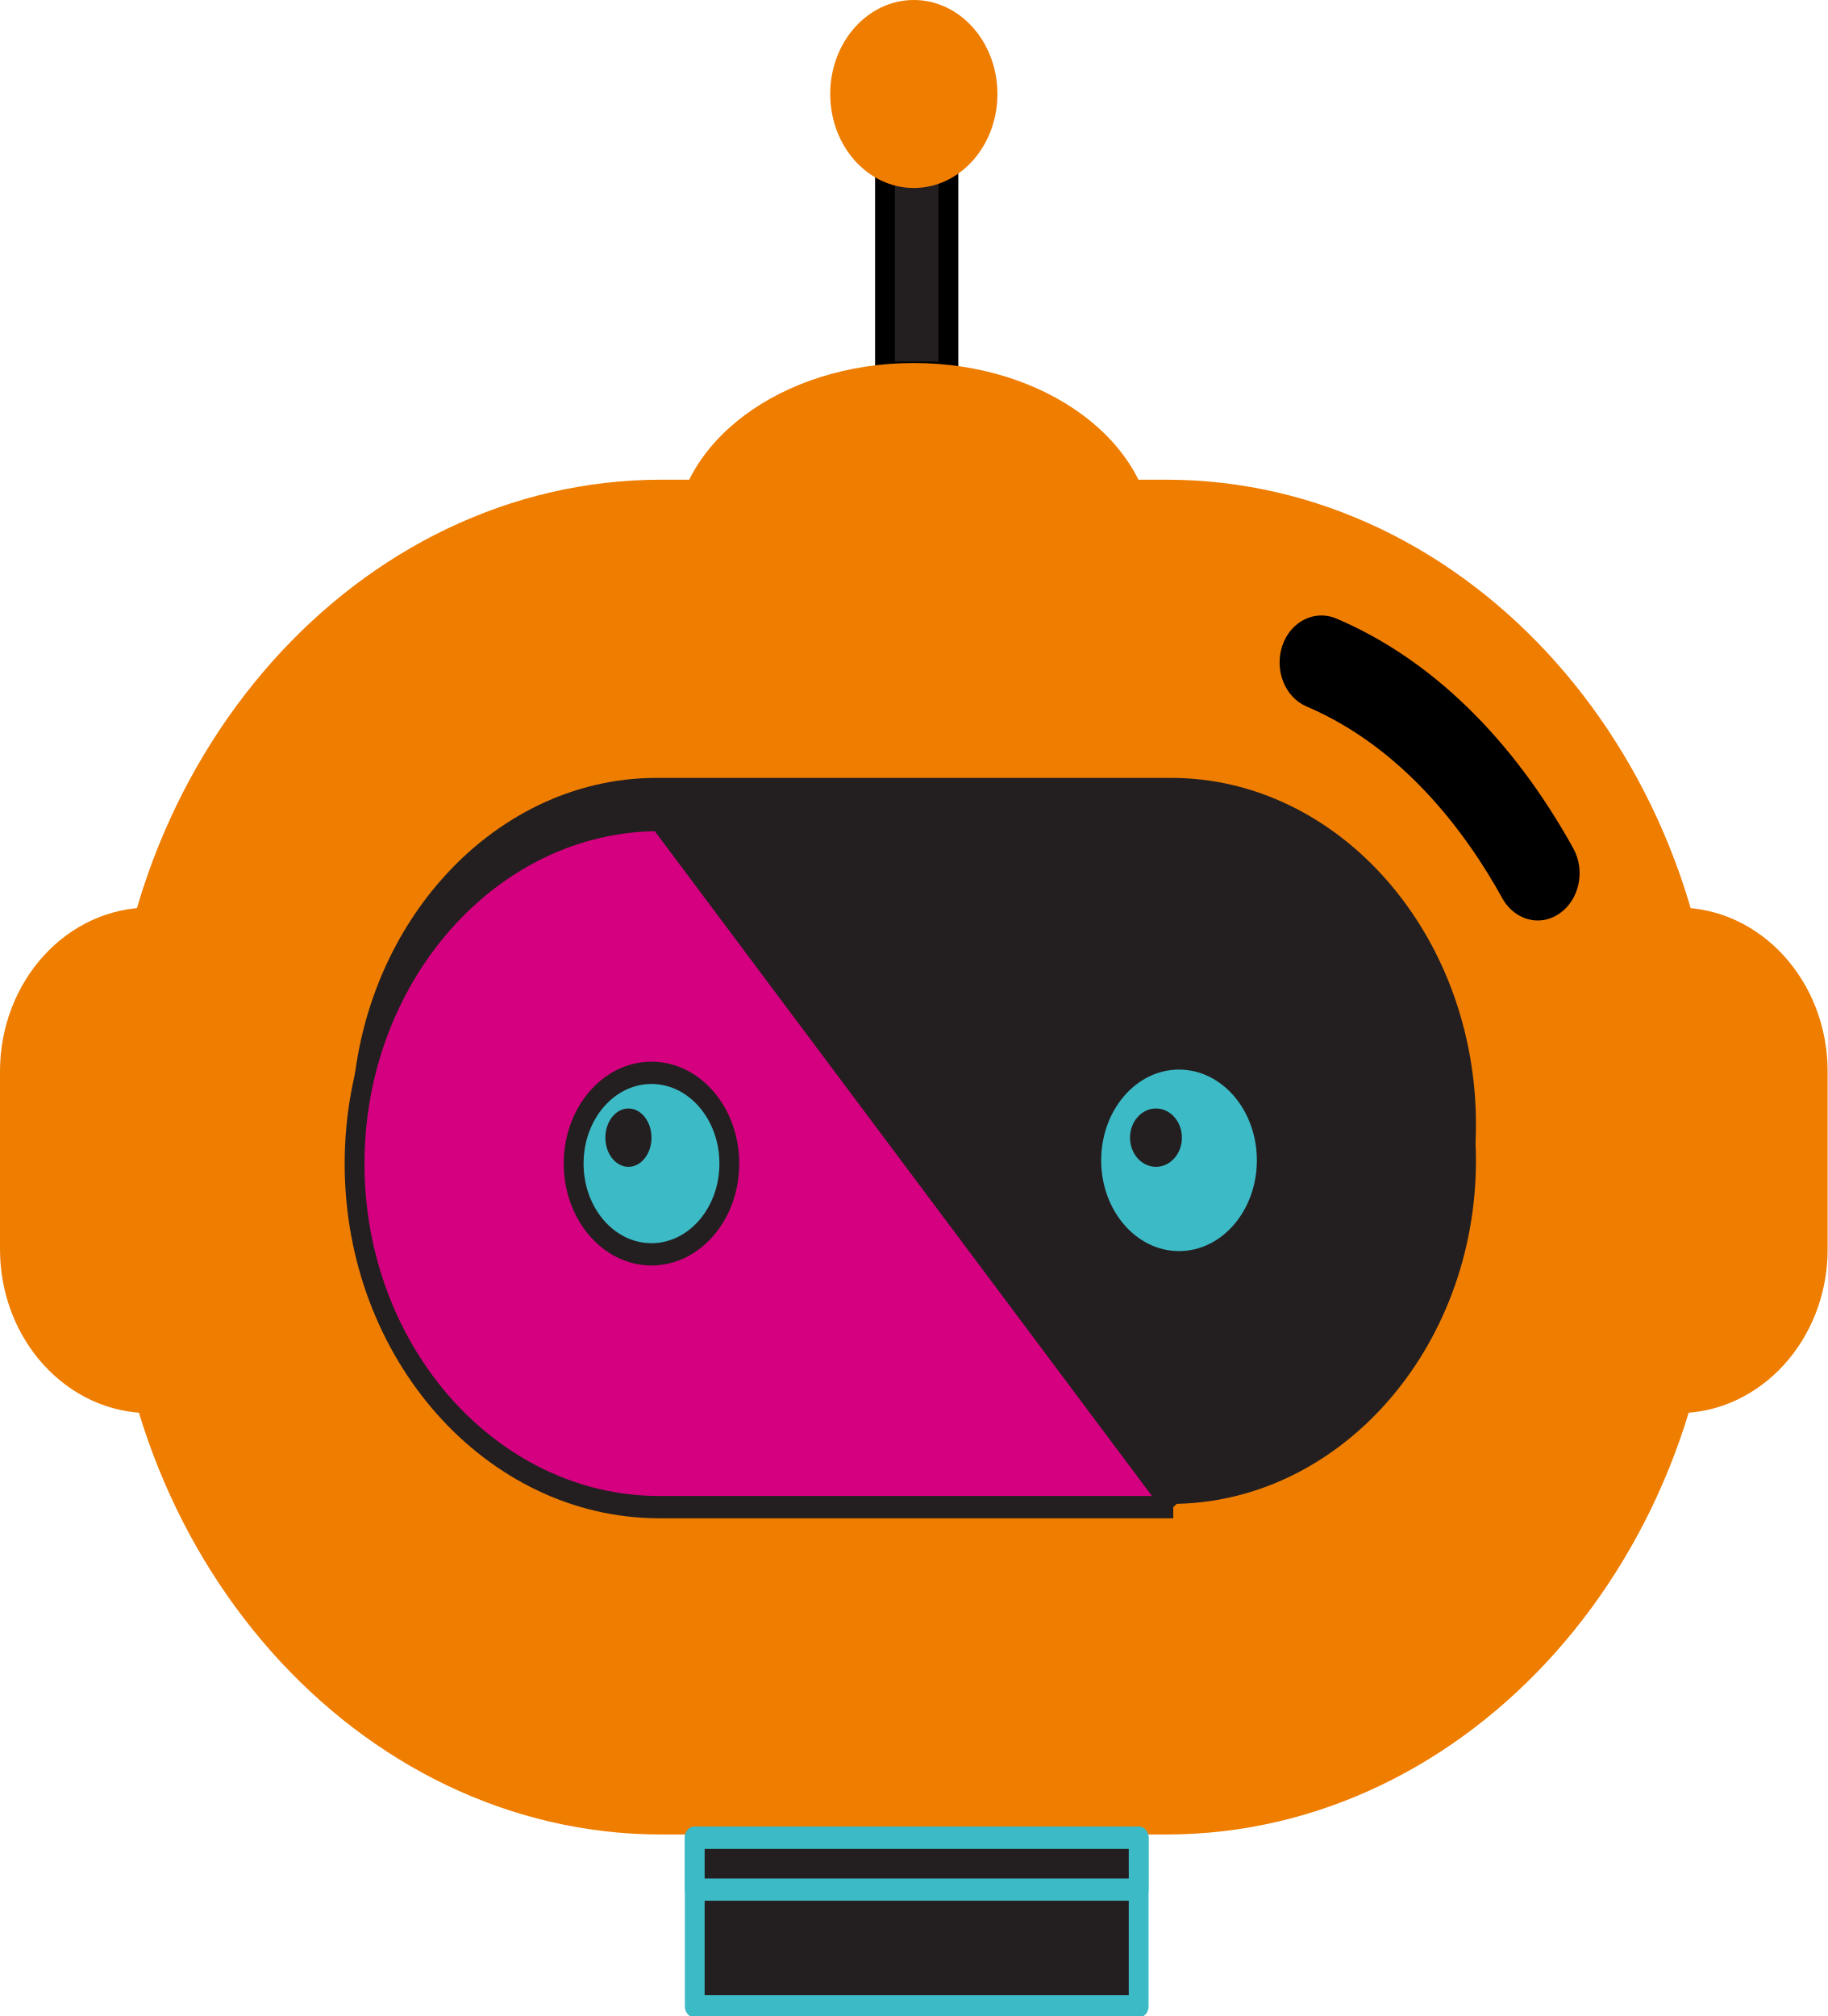
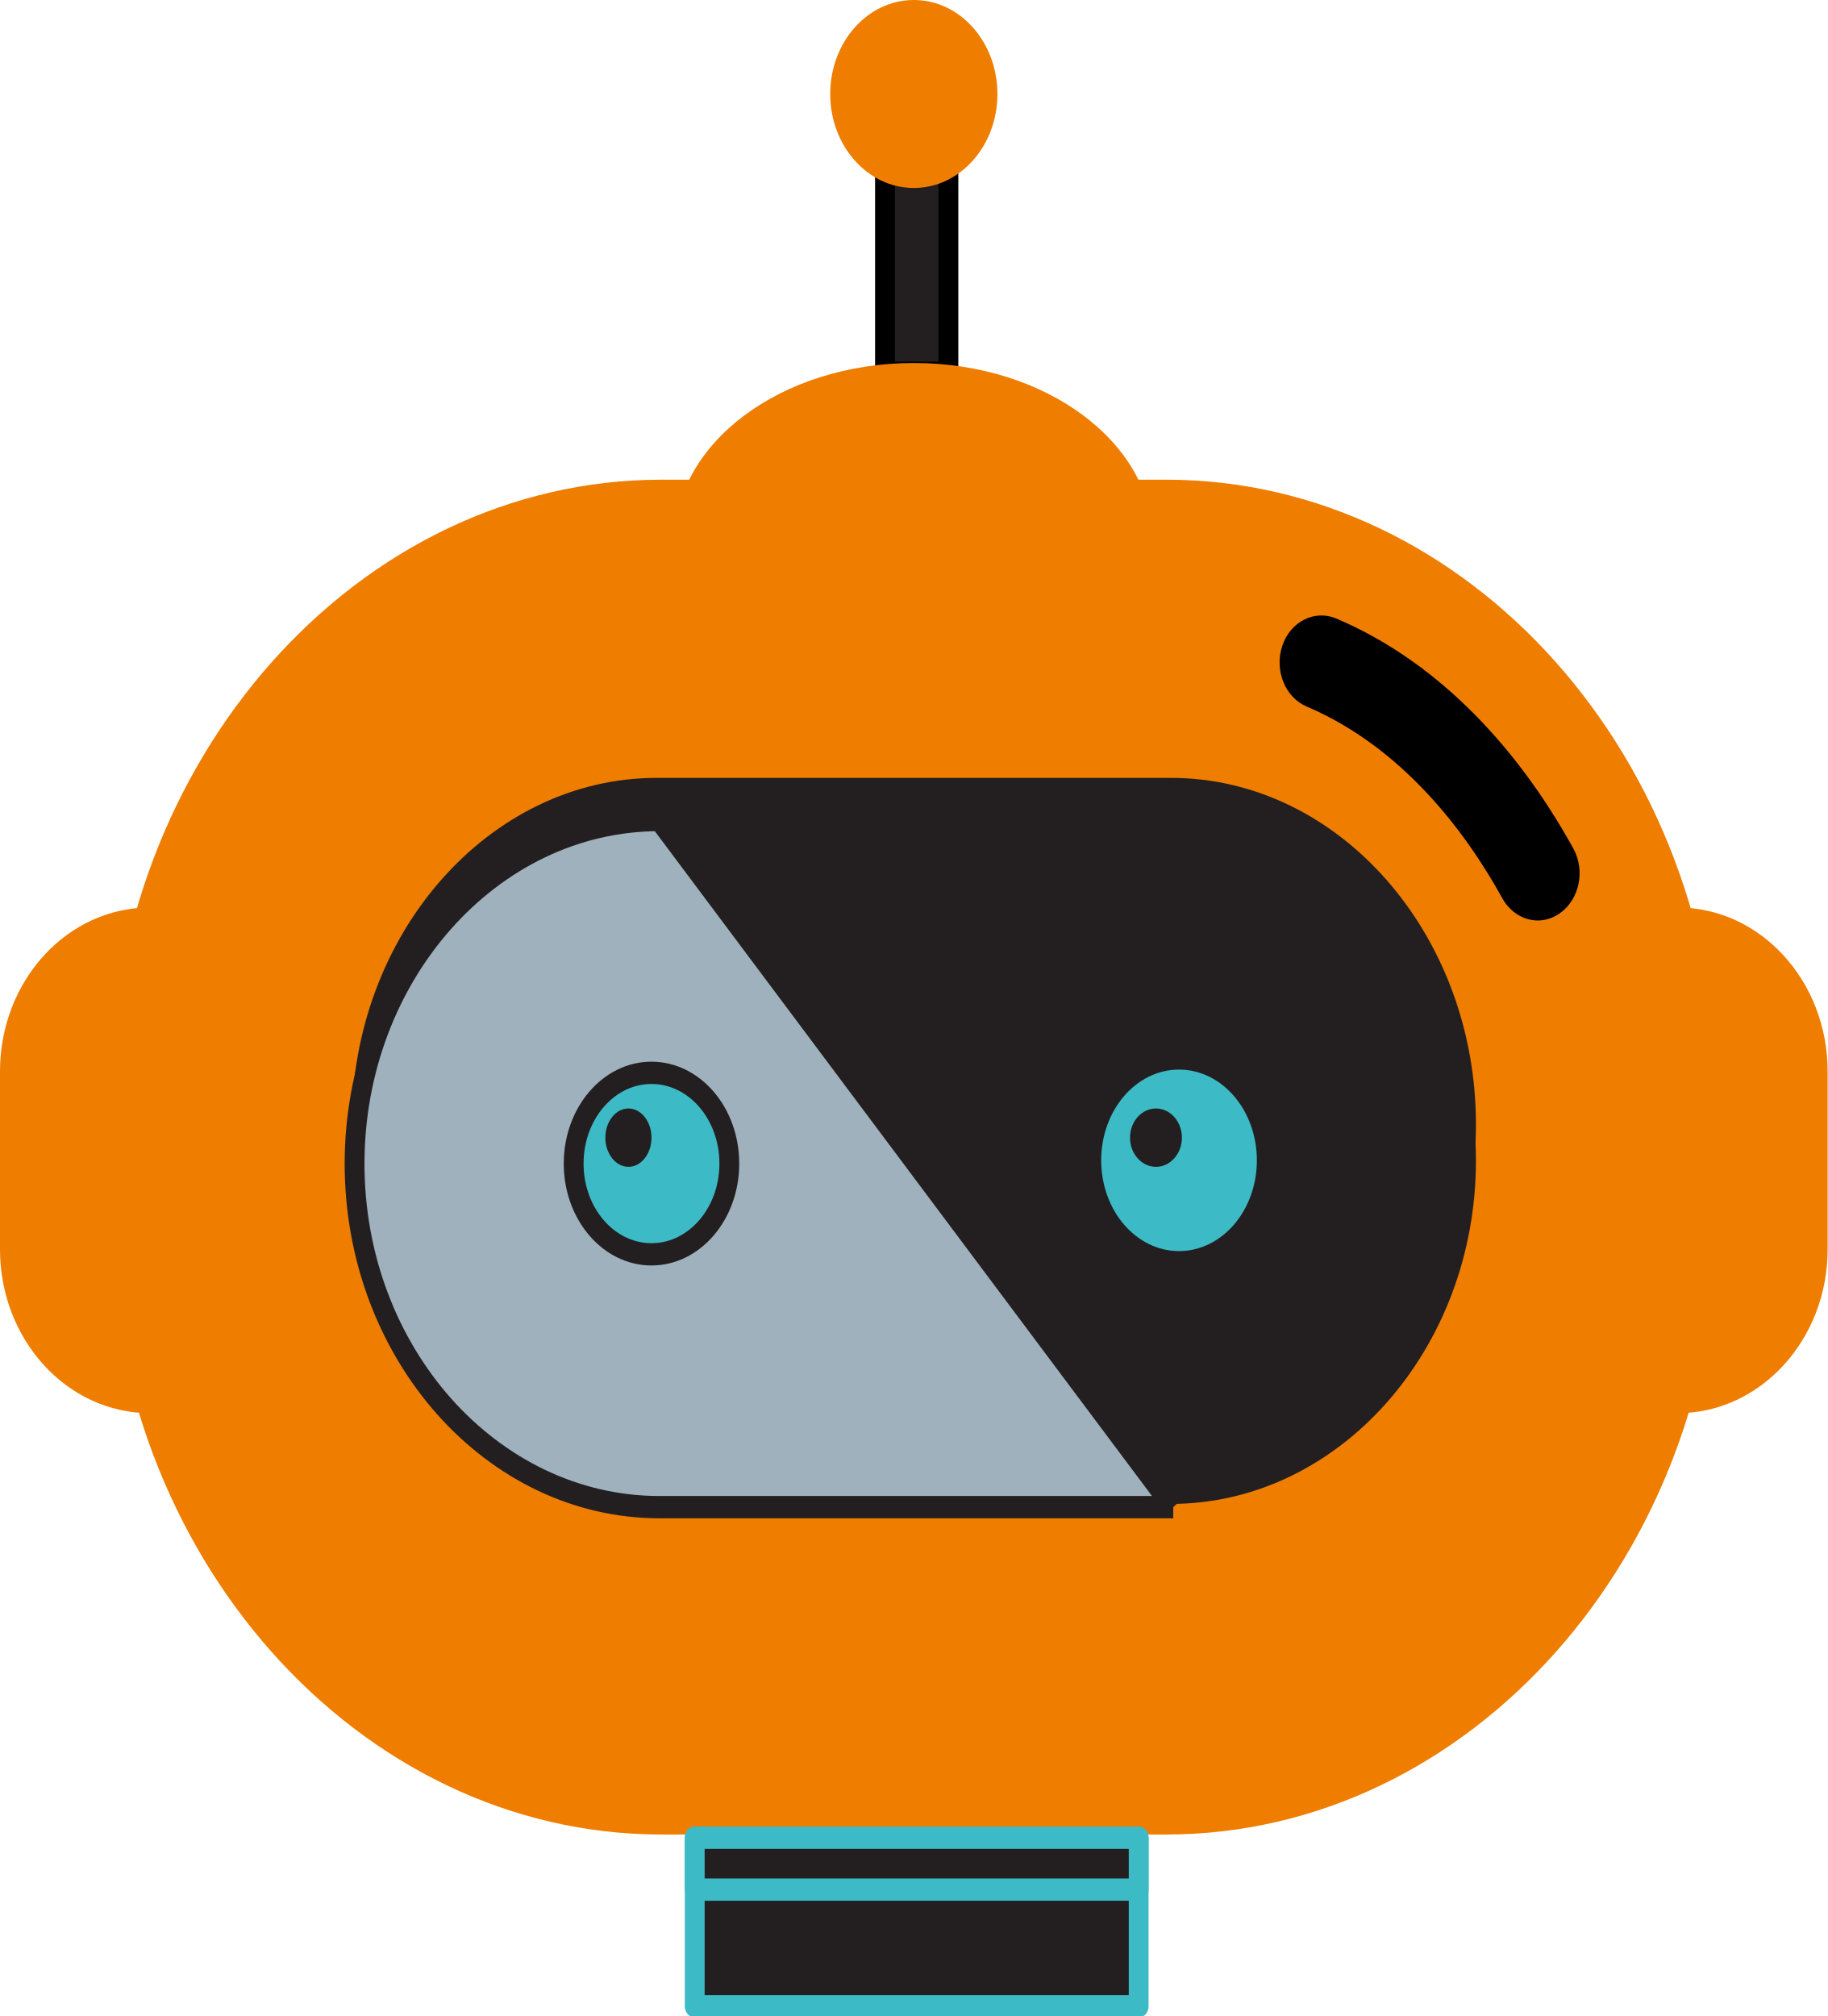
<svg xmlns="http://www.w3.org/2000/svg" width="72.493" height="79.959" xml:space="preserve" overflow="hidden" version="1.1" id="svg14">
  <defs id="defs1">
    <clipPath id="clip0">
      <rect x="448" y="670" width="317" height="311" id="rect1" />
    </clipPath>
  </defs>
  <g clip-path="url(#clip0)" transform="matrix(0.2286831,0,0,0.2571042,-102.4501,-172.2598)" id="g14">
    <rect x="601.5" y="694.5" width="11" height="33" stroke="#000000" stroke-width="3.438" stroke-miterlimit="8" fill="#231F20" id="rect2" />
    <path d="m 565,753.5 c 0,-15.188 18.58,-27.5 41.5,-27.5 22.92,0 41.5,12.312 41.5,27.5 0,15.188 -18.58,27.5 -41.5,27.5 -22.92,0 -41.5,-12.312 -41.5,-27.5 z" fill="#EF7D00" fill-rule="evenodd" id="path2" />
    <path d="M 650.281,744 H 562.719 C 510.056,744 467,787.161 467,839.854 v 17.292 C 467,909.838 510.056,953 562.719,953 h 87.562 C 702.899,953 746,909.838 746,857.146 V 839.854 C 746,787.161 702.899,744 650.281,744 Z" fill="#EF7D00" fill-rule="evenodd" id="path3" />
    <path d="M 651.093,790 H 561.907 C 532.84,790 509,814.071 509,843.477 v 0 C 509,872.928 532.84,897 561.907,897 h 89.186 C 680.205,897 704,872.928 704,843.477 v 0 C 704,814.071 680.205,790 651.093,790 Z" fill="#231F20" fill-rule="evenodd" id="path4" />
    <path d="M 704,849.023 C 704,878.153 680.205,902 651.093,902 h -89.186 c -14.556,0 -27.76,-5.962 -37.359,-15.536 C 514.949,876.844 509,863.611 509,849.023 509,819.847 532.84,796 561.907,796 h 89.186 c 14.556,0 27.805,5.962 37.359,15.537 9.599,9.619 15.548,22.898 15.548,37.486" fill="#231F20" fill-rule="evenodd" id="path5" />
    <path d="m 639,849 c 0,-7.732 6.044,-14 13.5,-14 7.456,0 13.5,6.268 13.5,14 0,7.732 -6.044,14 -13.5,14 -7.456,0 -13.5,-6.268 -13.5,-14 z" fill="#3CBAC6" fill-rule="evenodd" id="path6" />
-     <path d="m 651.5,902.5 h -89.127 c -14.547,0 -27.743,-5.962 -37.335,-15.537 -9.593,-9.62 -15.538,-22.853 -15.538,-37.441 0,-29.176 23.824,-53.022 52.873,-53.022 l 89.127,106" stroke="#231F20" stroke-width="3.438" stroke-linejoin="round" stroke-miterlimit="10" fill="#D5007F" fill-rule="evenodd" id="path7" />
+     <path d="m 651.5,902.5 h -89.127 c -14.547,0 -27.743,-5.962 -37.335,-15.537 -9.593,-9.62 -15.538,-22.853 -15.538,-37.441 0,-29.176 23.824,-53.022 52.873,-53.022 l 89.127,106" stroke="#231F20" stroke-width="3.438" stroke-linejoin="round" stroke-miterlimit="10" fill="#9FB1BD" fill-rule="evenodd" id="path7" />
    <path d="m 547.5,849.5 c 0,-7.732 6.044,-14 13.5,-14 7.456,0 13.5,6.268 13.5,14 0,7.732 -6.044,14 -13.5,14 -7.456,0 -13.5,-6.268 -13.5,-14 z" stroke="#231F20" stroke-width="3.438" stroke-linejoin="round" stroke-miterlimit="10" fill="#3CBAC6" fill-rule="evenodd" id="path8" />
    <rect x="568.5" y="953.5" width="77" height="26" stroke="#3CBAC6" stroke-width="3.438" stroke-linejoin="round" stroke-miterlimit="10" fill="#231F20" id="rect8" />
    <path d="m 739,810 v 0 78 c 14.342,0 26,-11.342 26,-25.295 v -27.41 C 765,821.342 753.342,810 739,810" fill="#EF7D00" fill-rule="evenodd" id="path9" />
    <path d="m 474,810 v 0 78 c -14.388,0 -26,-11.342 -26,-25.295 v -27.41 C 448,821.342 459.612,810 474,810" fill="#EF7D00" fill-rule="evenodd" id="path10" />
    <path d="m 592,684.5 c 0,-8.008 6.492,-14.5 14.5,-14.5 8.008,0 14.5,6.492 14.5,14.5 0,8.008 -6.492,14.5 -14.5,14.5 -8.008,0 -14.5,-6.492 -14.5,-14.5 z" fill="#EF7D00" fill-rule="evenodd" id="path11" />
    <path d="m 644,845.5 c 0,-2.485 2.015,-4.5 4.5,-4.5 2.485,0 4.5,2.015 4.5,4.5 0,2.485 -2.015,4.5 -4.5,4.5 -2.485,0 -4.5,-2.015 -4.5,-4.5 z" fill="#231F20" fill-rule="evenodd" id="path12" />
    <path d="m 553,845.5 c 0,-2.485 1.791,-4.5 4,-4.5 2.209,0 4,2.015 4,4.5 0,2.485 -1.791,4.5 -4,4.5 -2.209,0 -4,-2.015 -4,-4.5 z" fill="#231F20" fill-rule="evenodd" id="path13" />
    <path d="m 714.738,812 c -2.419,0 -4.793,-1.233 -6.162,-3.425 -6.208,-10.002 -17.118,-23.201 -33.961,-29.595 -3.744,-1.416 -5.615,-5.617 -4.2,-9.362 1.415,-3.745 5.615,-5.618 9.358,-4.202 16.341,6.165 30.537,18.451 41.127,35.486 2.1,3.425 1.05,7.855 -2.373,10.002 -1.187,0.731 -2.511,1.096 -3.789,1.096" fill="#231F20f" fill-rule="evenodd" id="path14" />
    <rect x="568.5" y="953.5" width="77" height="8" stroke="#3CBAC6" stroke-width="3.438" stroke-linejoin="round" stroke-miterlimit="10" fill="#231F20" id="rect14" />
  </g>
</svg>
